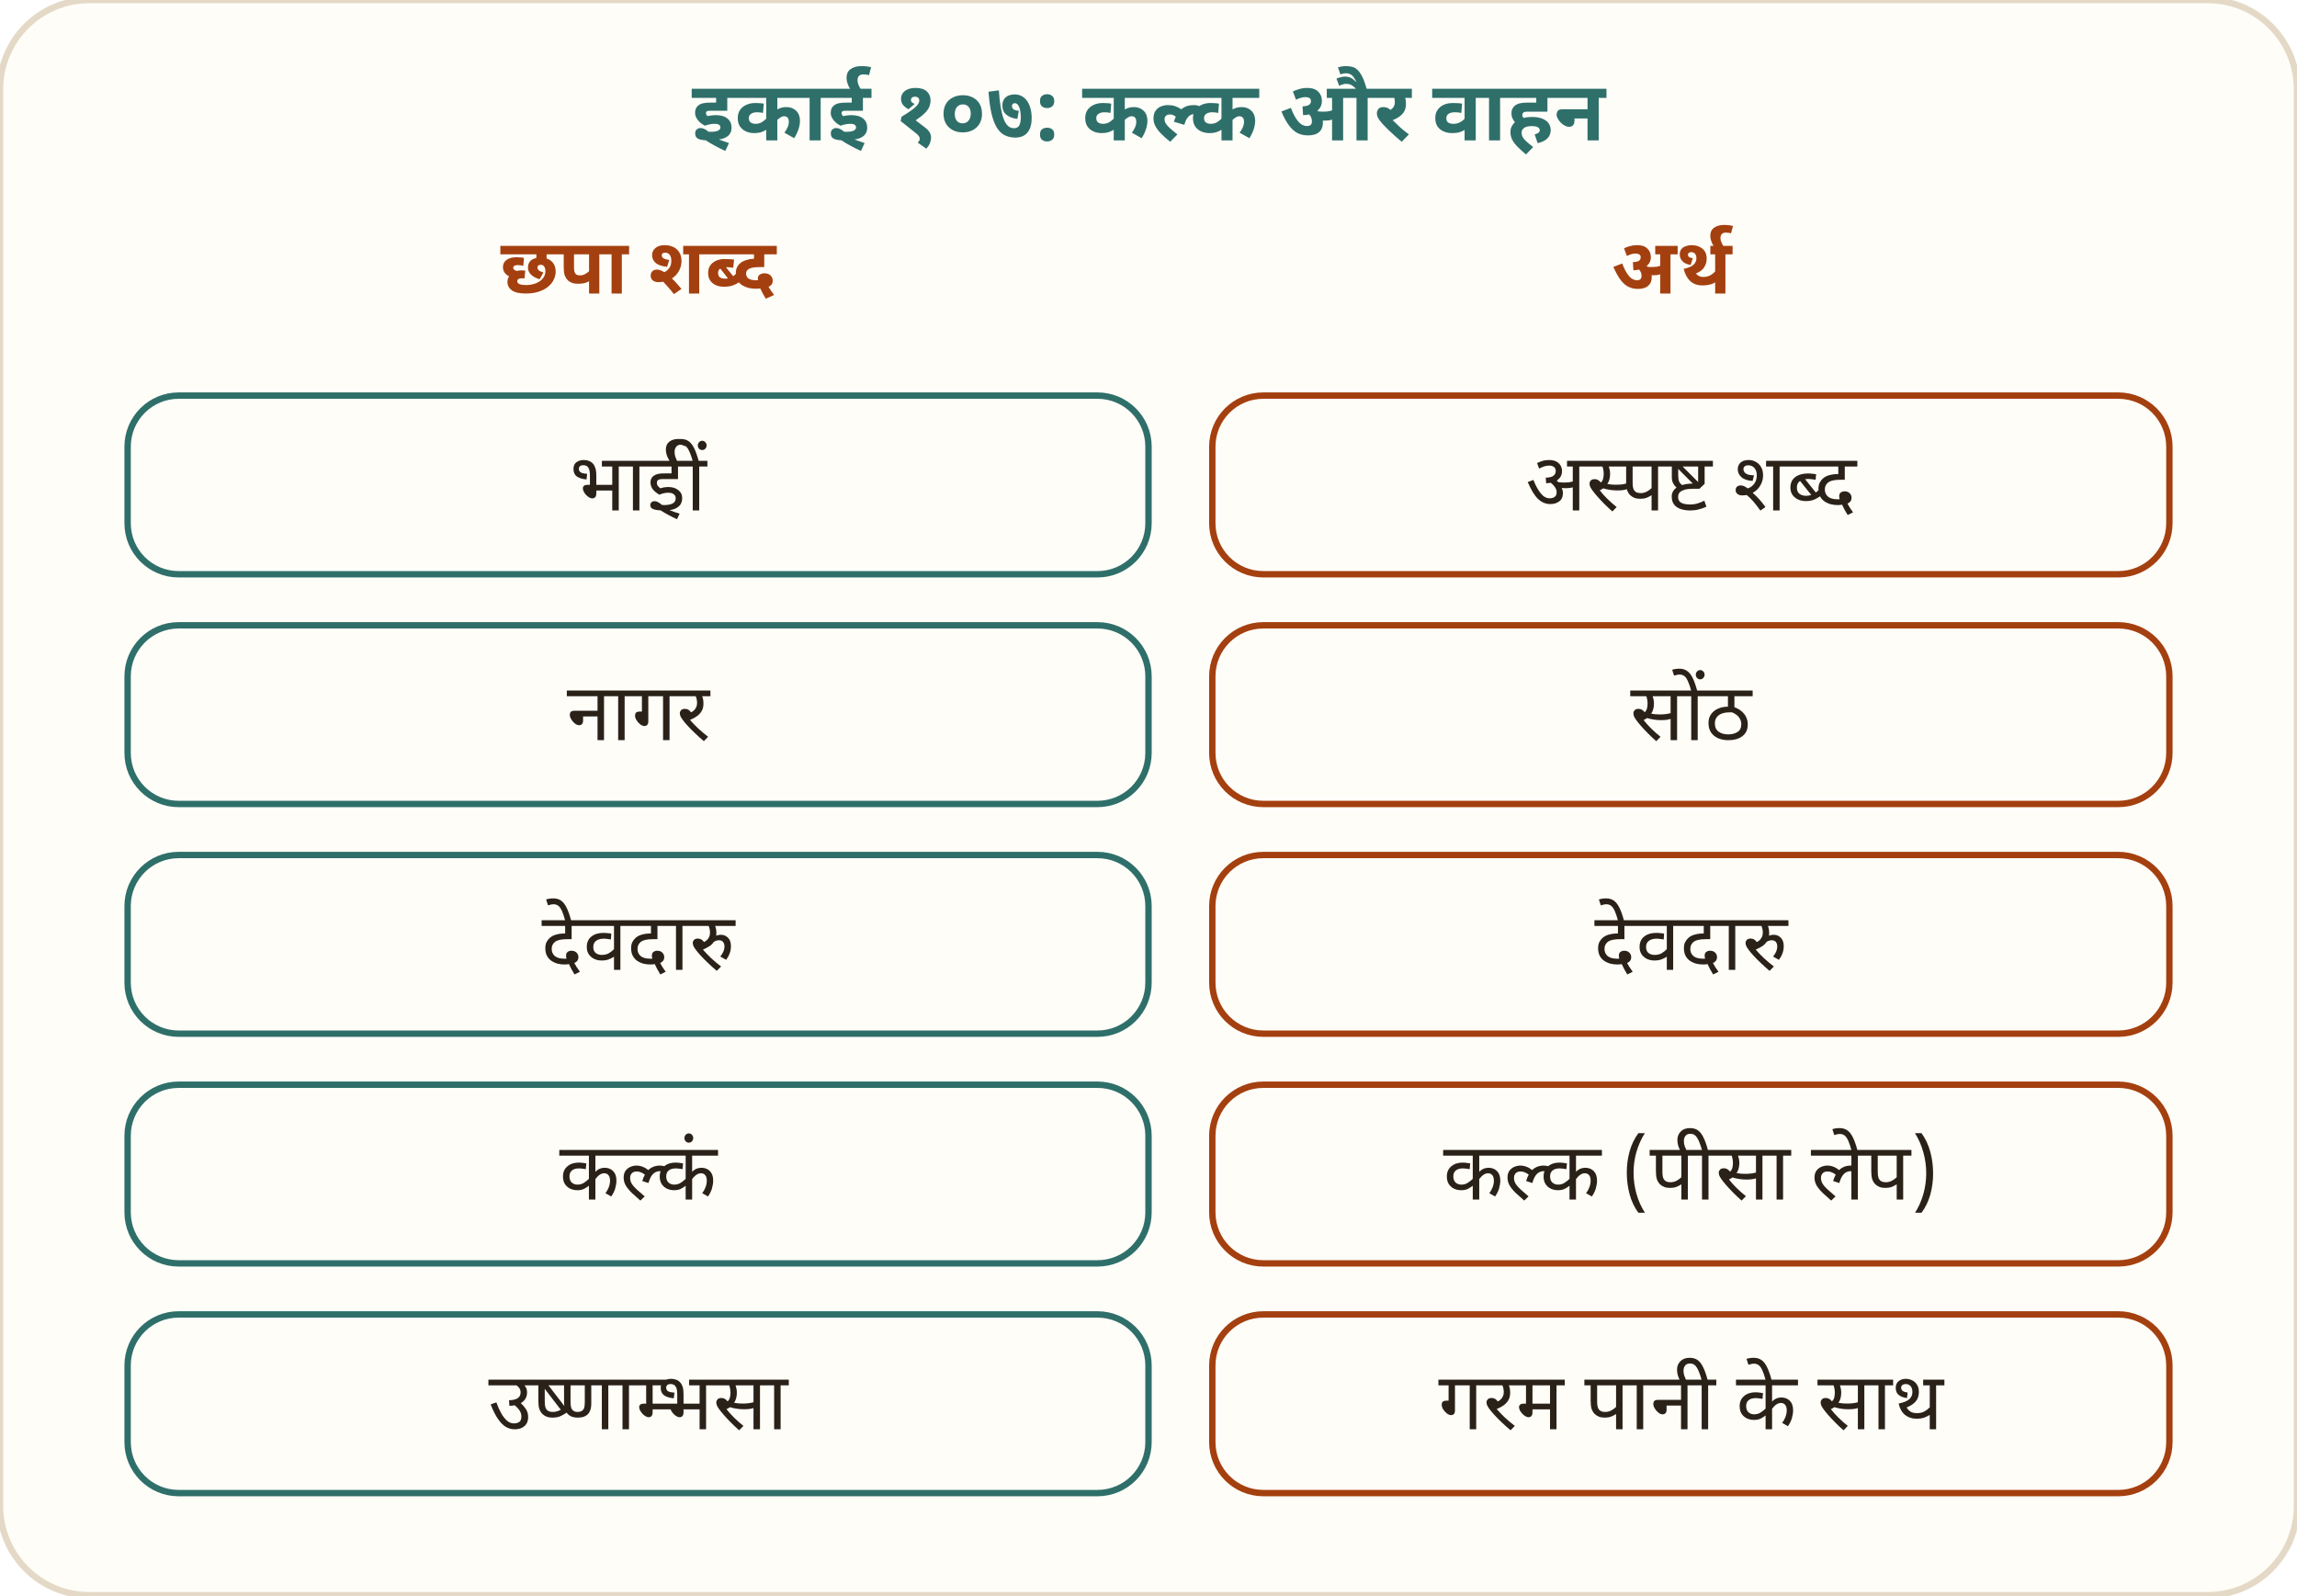
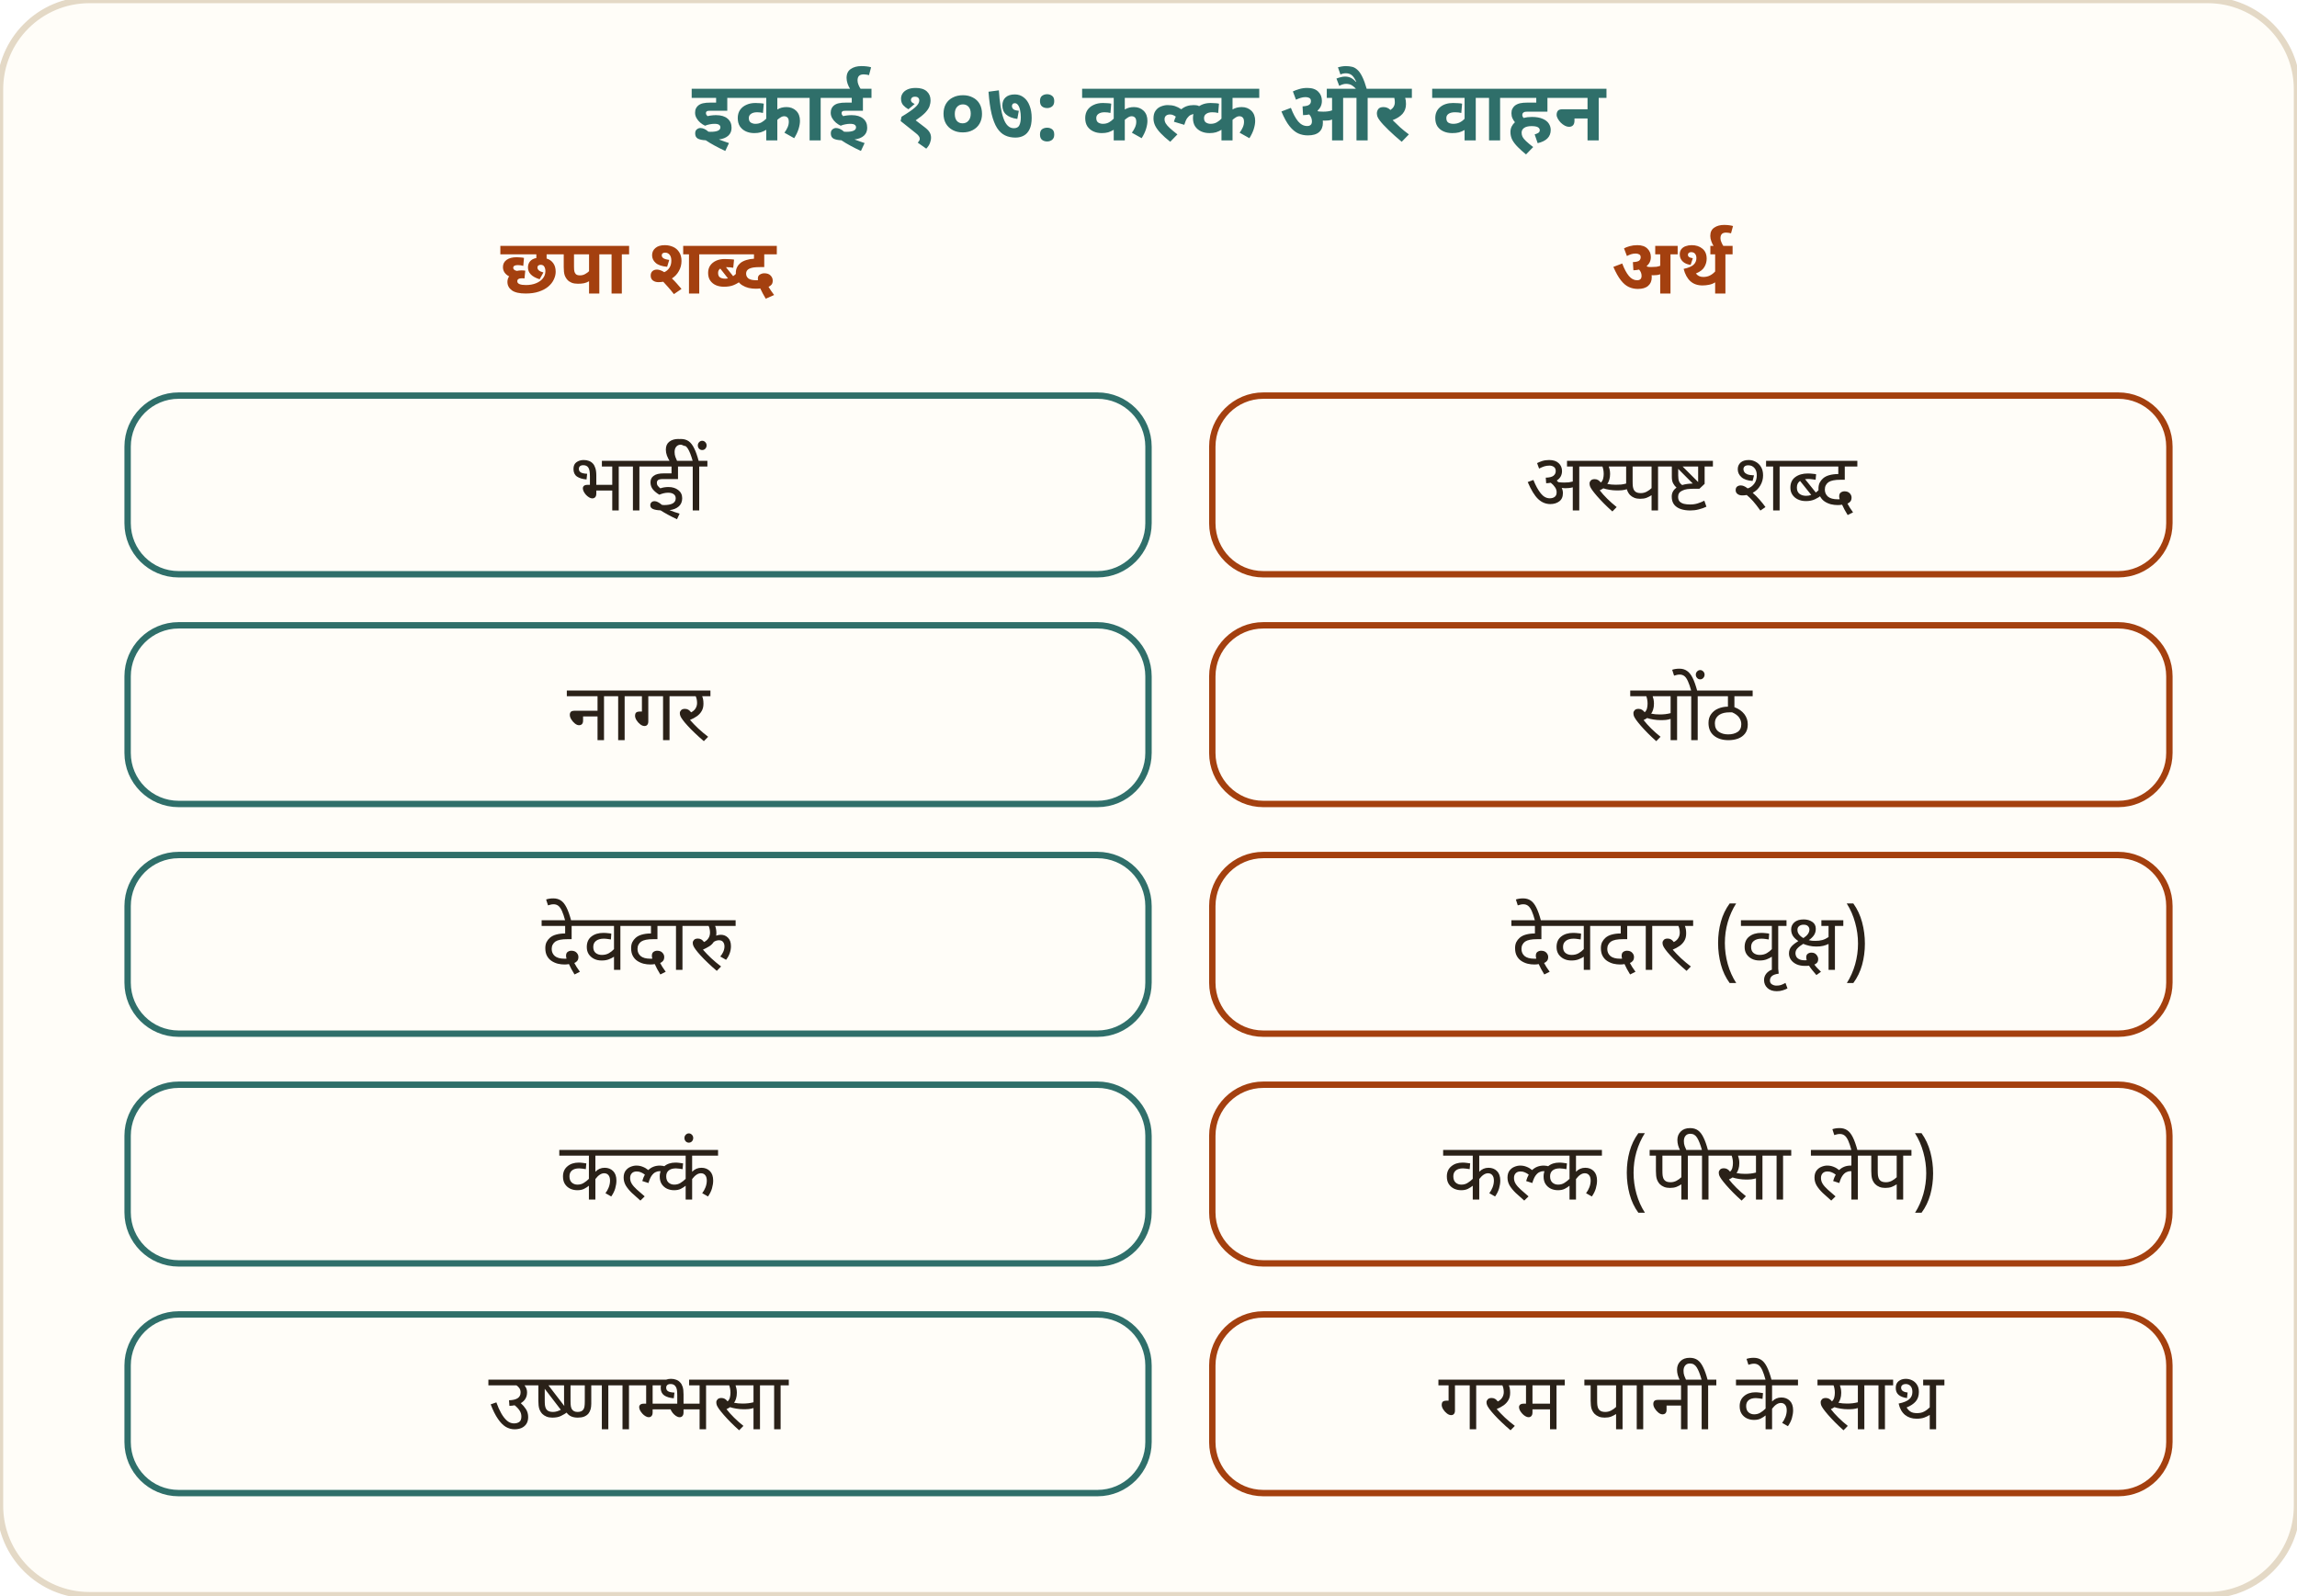
<svg xmlns="http://www.w3.org/2000/svg" viewBox="0 0 360 250" role="img">
  <rect width="360" height="250" rx="14" fill="#fffdf8" stroke="#e4d9c6" />
  <text x="180" y="22" font-family="'Noto Sans Devanagari','Mukta','Nirmala UI','Mangal',sans-serif" font-size="13" font-weight="700" fill="#2f6f6a" text-anchor="middle">इकाई १०७: कल्क और वाहन</text>
  <text x="100" y="46" font-family="'Noto Sans Devanagari','Mukta','Nirmala UI','Mangal',sans-serif" font-size="12" font-weight="700" fill="#a4400f" text-anchor="middle">छपा शब्द</text>
  <text x="262" y="46" font-family="'Noto Sans Devanagari','Mukta','Nirmala UI','Mangal',sans-serif" font-size="12" font-weight="700" fill="#a4400f" text-anchor="middle">अर्थ</text>
  <rect x="20" y="62" width="160" height="28" rx="8" fill="#fffdf8" stroke="#2f6f6a" />
  <text x="100.0" y="80.0" font-family="'Noto Sans Devanagari','Mukta','Nirmala UI','Mangal',sans-serif" font-size="12.5" font-weight="500" fill="#2a2118" text-anchor="middle">भाईीं</text>
  <rect x="190" y="62" width="150" height="28" rx="8" fill="#fffdf8" stroke="#a4400f" />
  <text x="265.0" y="80.0" font-family="'Noto Sans Devanagari','Mukta','Nirmala UI','Mangal',sans-serif" font-size="12.5" font-weight="500" fill="#2a2118" text-anchor="middle">अस्पष्ट शब्द</text>
  <rect x="20" y="98" width="160" height="28" rx="8" fill="#fffdf8" stroke="#2f6f6a" />
  <text x="100.0" y="116.0" font-family="'Noto Sans Devanagari','Mukta','Nirmala UI','Mangal',sans-serif" font-size="12.5" font-weight="500" fill="#2a2118" text-anchor="middle">नागर</text>
  <rect x="190" y="98" width="150" height="28" rx="8" fill="#fffdf8" stroke="#a4400f" />
  <text x="265.0" y="116.0" font-family="'Noto Sans Devanagari','Mukta','Nirmala UI','Mangal',sans-serif" font-size="12.5" font-weight="500" fill="#2a2118" text-anchor="middle">सोंठ</text>
  <rect x="20" y="134" width="160" height="28" rx="8" fill="#fffdf8" stroke="#2f6f6a" />
  <text x="100.0" y="152.0" font-family="'Noto Sans Devanagari','Mukta','Nirmala UI','Mangal',sans-serif" font-size="12.5" font-weight="500" fill="#2a2118" text-anchor="middle">देवदारु</text>
  <rect x="190" y="134" width="150" height="28" rx="8" fill="#fffdf8" stroke="#a4400f" />
-   <text x="265.0" y="152.0" font-family="'Noto Sans Devanagari','Mukta','Nirmala UI','Mangal',sans-serif" font-size="12.5" font-weight="500" fill="#2a2118" text-anchor="middle">देवदारु</text>
+   <text x="265.0" y="152.0" font-family="'Noto Sans Devanagari','Mukta','Nirmala UI','Mangal',sans-serif" font-size="12.5" font-weight="500" fill="#2a2118" text-anchor="middle">देवदार (वृक्ष)</text>
  <rect x="20" y="170" width="160" height="28" rx="8" fill="#fffdf8" stroke="#2f6f6a" />
  <text x="100.0" y="188.0" font-family="'Noto Sans Devanagari','Mukta','Nirmala UI','Mangal',sans-serif" font-size="12.5" font-weight="500" fill="#2a2118" text-anchor="middle">कल्कं</text>
  <rect x="190" y="170" width="150" height="28" rx="8" fill="#fffdf8" stroke="#a4400f" />
  <text x="265.0" y="188.0" font-family="'Noto Sans Devanagari','Mukta','Nirmala UI','Mangal',sans-serif" font-size="12.5" font-weight="500" fill="#2a2118" text-anchor="middle">कल्क (पीसा लेप)</text>
  <rect x="20" y="206" width="160" height="28" rx="8" fill="#fffdf8" stroke="#2f6f6a" />
  <text x="100.0" y="224.0" font-family="'Noto Sans Devanagari','Mukta','Nirmala UI','Mangal',sans-serif" font-size="12.5" font-weight="500" fill="#2a2118" text-anchor="middle">उष्णाम्भसा</text>
  <rect x="190" y="206" width="150" height="28" rx="8" fill="#fffdf8" stroke="#a4400f" />
  <text x="265.0" y="224.0" font-family="'Noto Sans Devanagari','Mukta','Nirmala UI','Mangal',sans-serif" font-size="12.5" font-weight="500" fill="#2a2118" text-anchor="middle">गरम पानी के साथ</text>
</svg>
